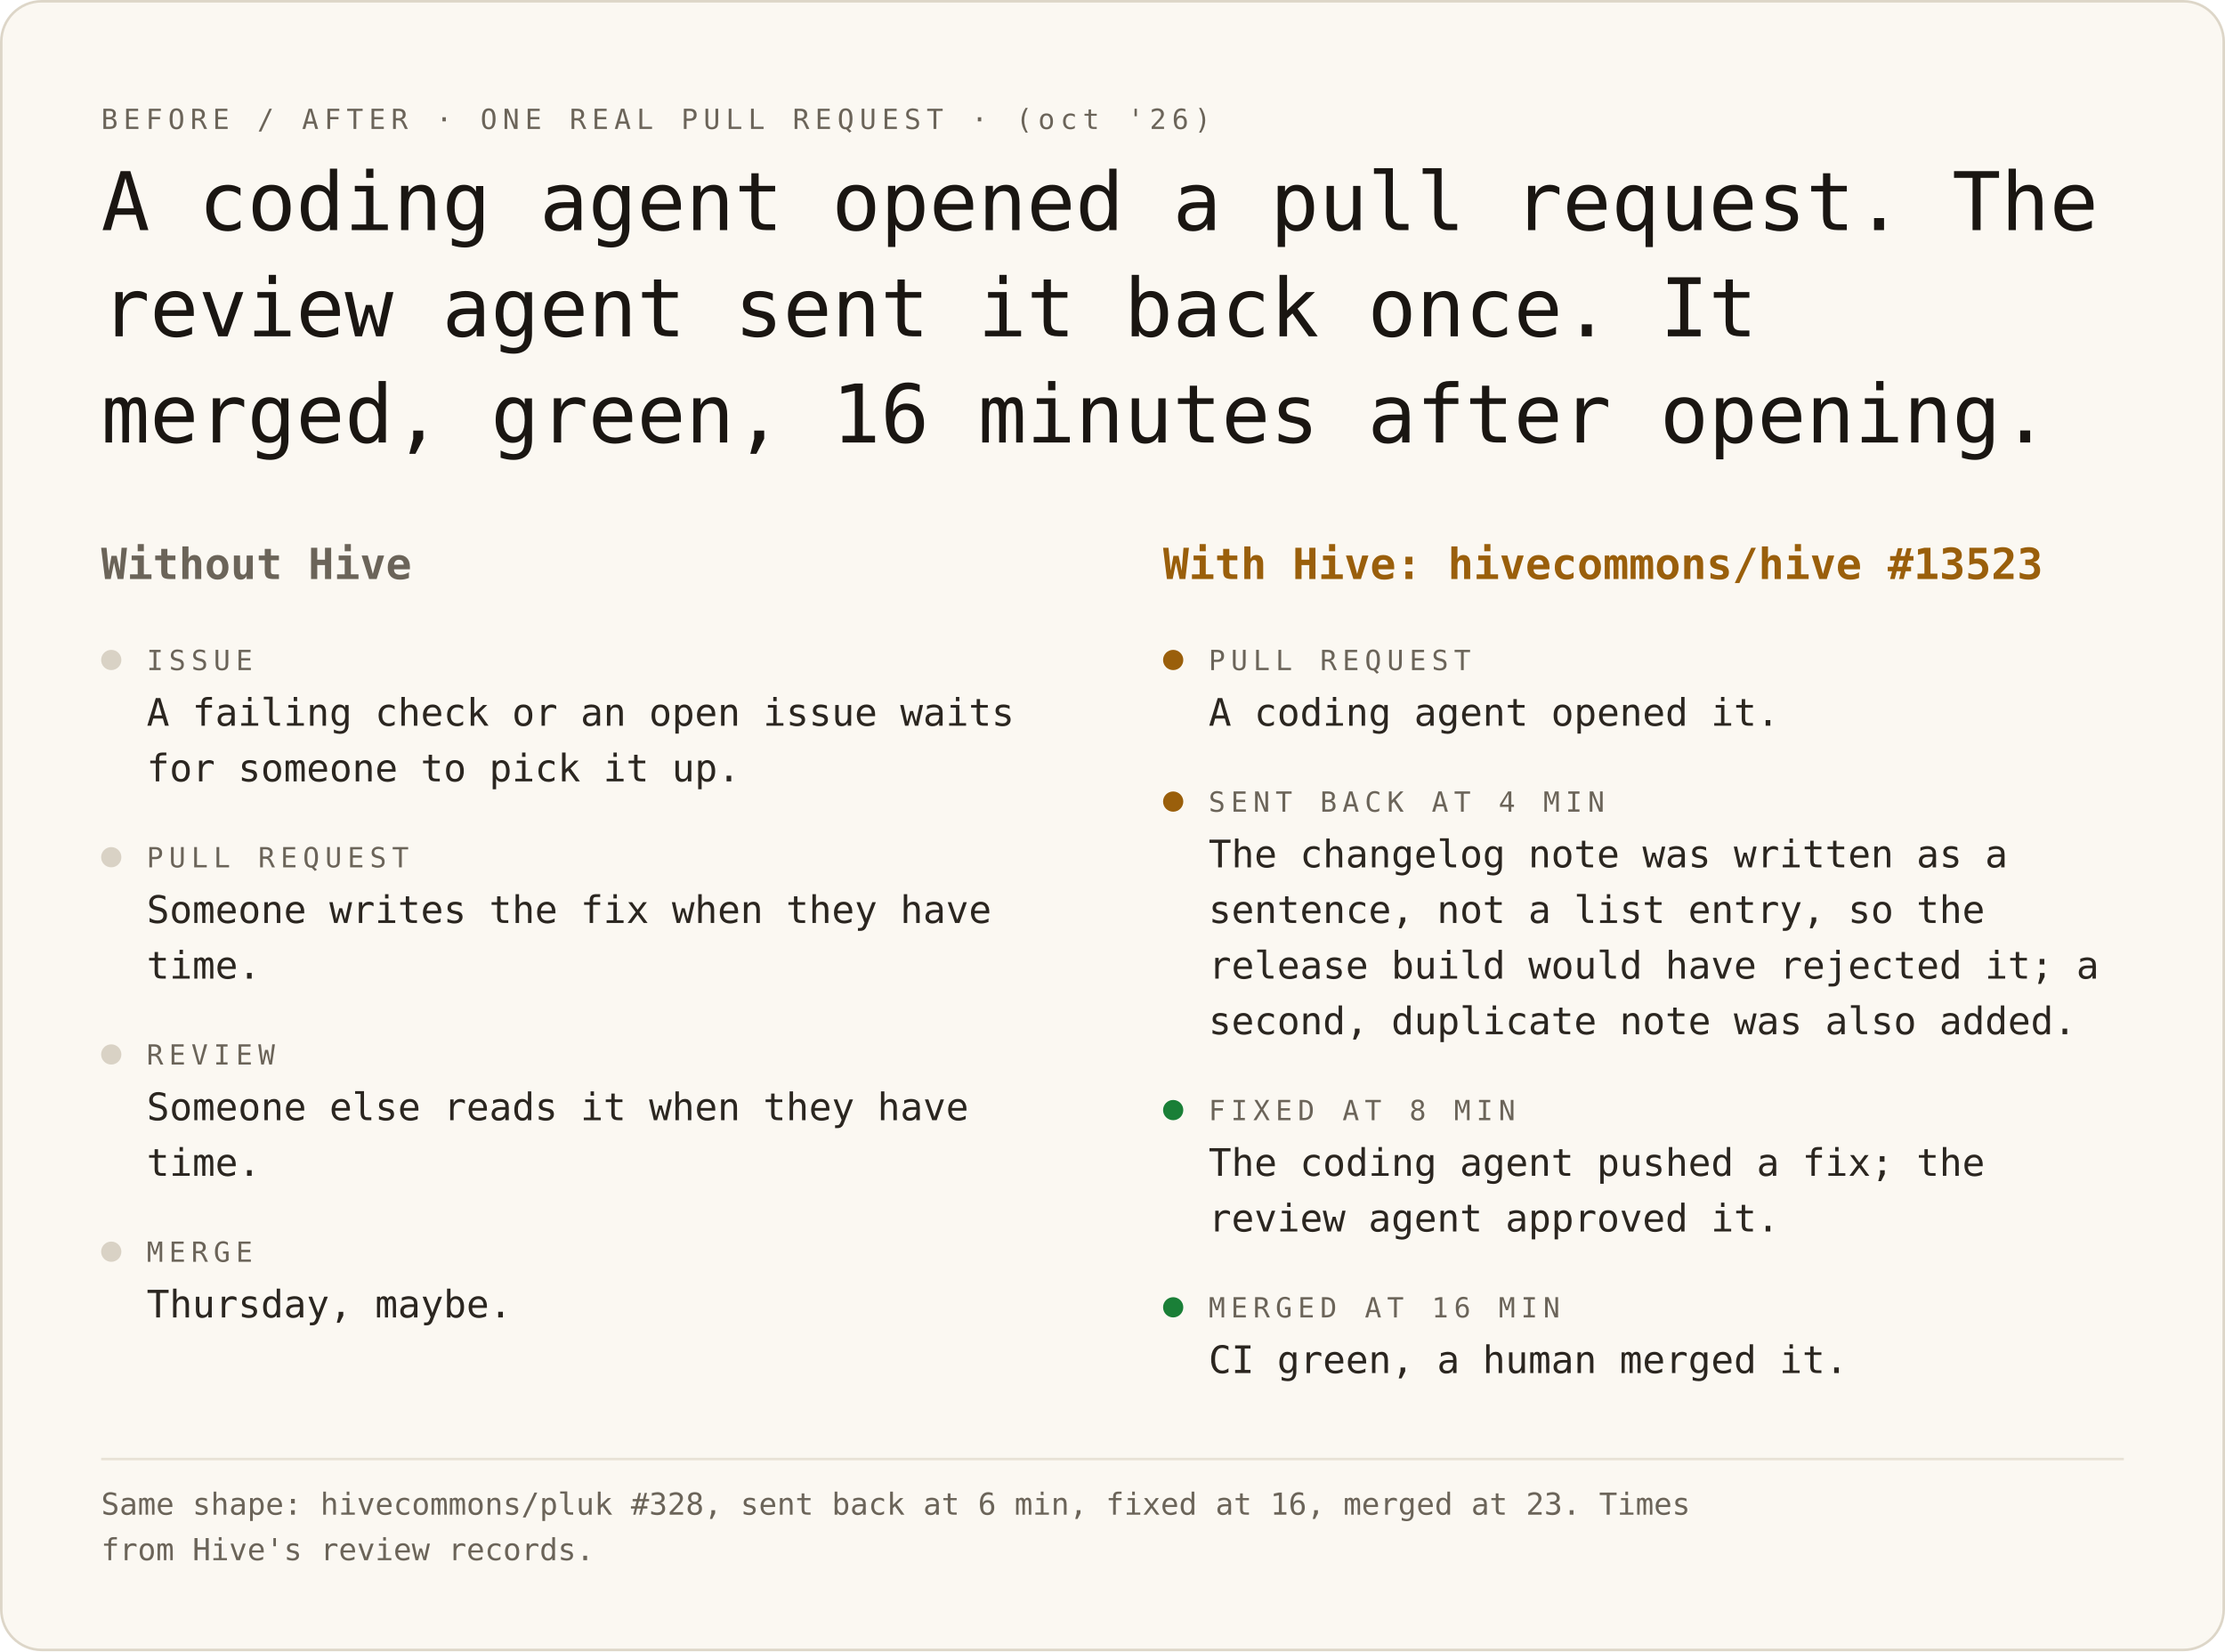
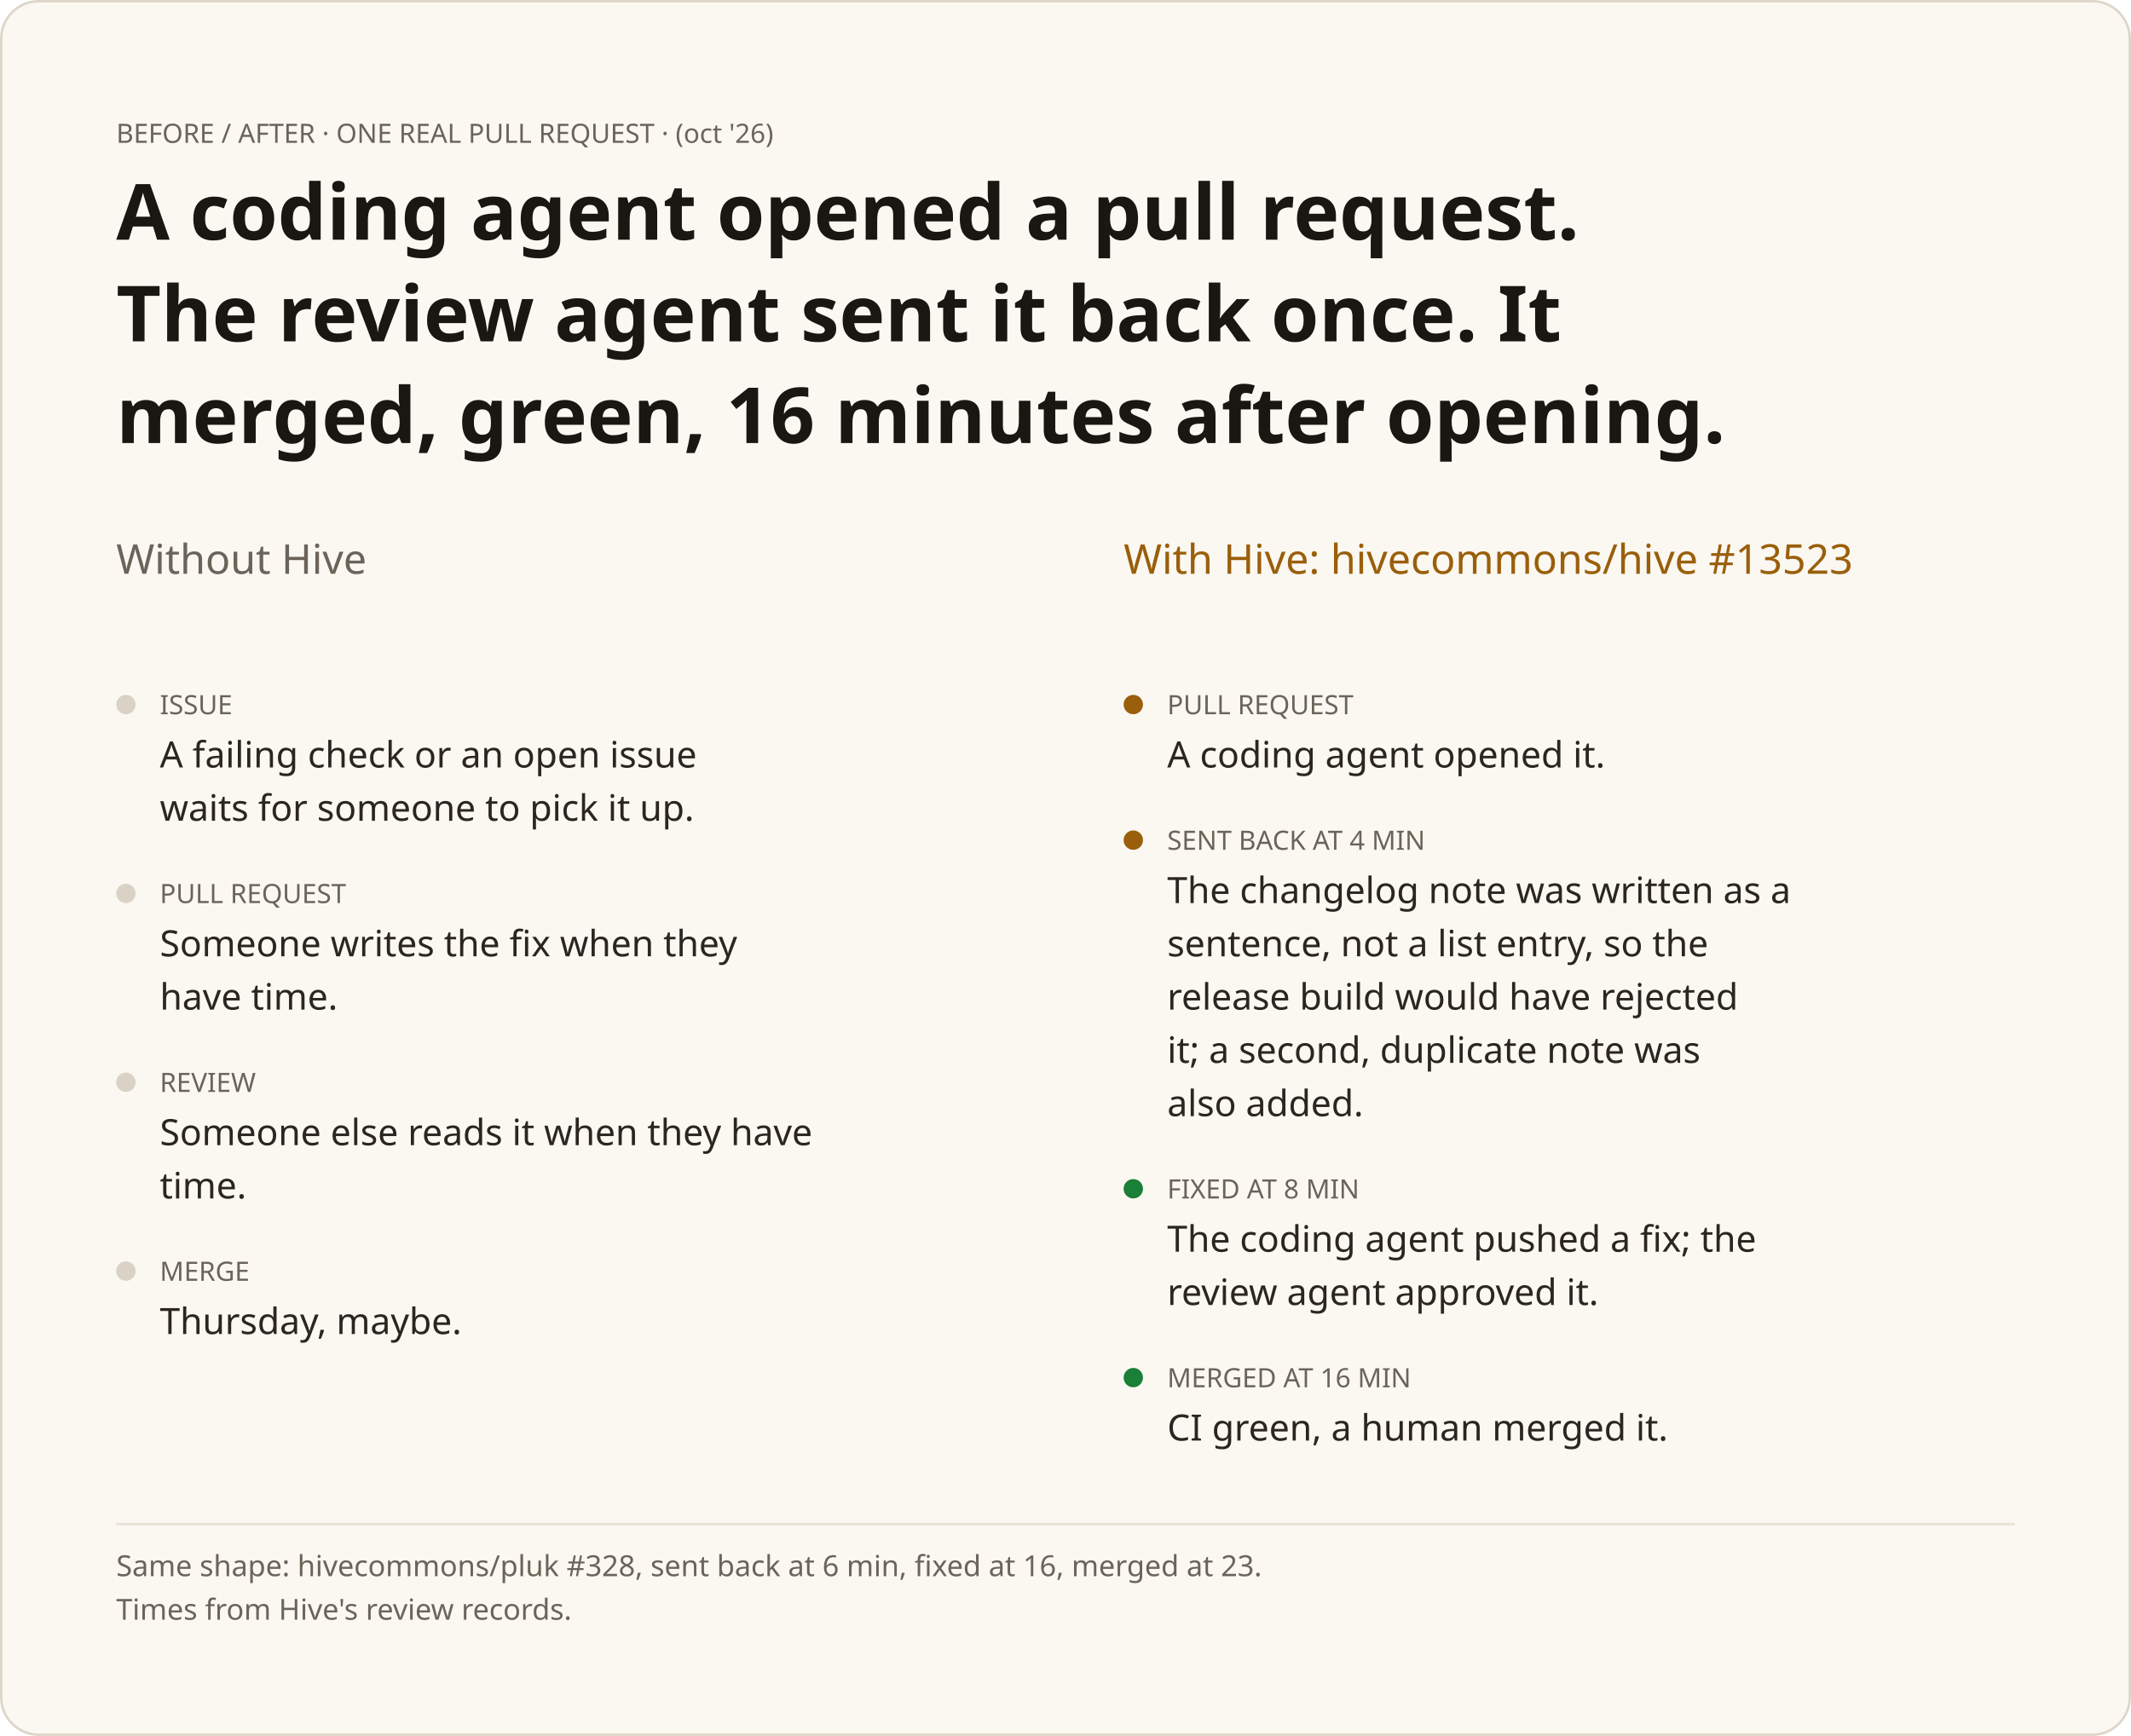
- <svg xmlns="http://www.w3.org/2000/svg" width="1760" height="1306" viewBox="0 0 880 653" role="img" aria-label="Before and after: hivecommons/hive #13523 was sent back once and merged 16 minutes after opening" font-family="'IBM Plex Mono', 'JetBrains Mono', ui-monospace, SFMono-Regular, Menlo, Consolas, monospace">
-   <defs>
-     <linearGradient id="amber" x1="0" y1="0" x2="1" y2="0">
-       <stop offset="0" stop-color="#9a5f0b" />
-       <stop offset="1" stop-color="#b8741a" />
-     </linearGradient>
-     <filter id="glow" x="-20%" y="-40%" width="140%" height="180%">
-       <feGaussianBlur stdDeviation="5" />
-     </filter>
-   </defs>
-   <rect x="0.5" y="0.5" width="879" height="652" rx="16" fill="#fbf8f2" stroke="#ddd6c8" />
-   <text x="40" y="51" fill="#6b6459" font-size="11" font-weight="500" letter-spacing="2.2">BEFORE / AFTER · ONE REAL PULL REQUEST · (oct '26)</text>
-   <text x="40" y="91" fill="#1a1612" font-size="32">A coding agent opened a pull request. The</text>
-   <text x="40" y="133" fill="#1a1612" font-size="32">review agent sent it back once. It</text>
-   <text x="40" y="175" fill="#1a1612" font-size="32">merged, green, 16 minutes after opening.</text>
-   <text x="40" y="229" fill="#6b6459" font-size="17" font-weight="700">Without Hive</text>
-   <circle cx="44" cy="261" r="4" fill="#d9d2c5" />
-   <text x="58" y="265" fill="#6b6459" font-size="11" font-weight="500" letter-spacing="2.2">ISSUE</text>
-   <text x="58" y="287" fill="#2b2620" font-size="15">A failing check or an open issue waits</text>
-   <text x="58" y="309" fill="#2b2620" font-size="15">for someone to pick it up.</text>
-   <circle cx="44" cy="339" r="4" fill="#d9d2c5" />
-   <text x="58" y="343" fill="#6b6459" font-size="11" font-weight="500" letter-spacing="2.2">PULL REQUEST</text>
-   <text x="58" y="365" fill="#2b2620" font-size="15">Someone writes the fix when they have</text>
-   <text x="58" y="387" fill="#2b2620" font-size="15">time.</text>
-   <circle cx="44" cy="417" r="4" fill="#d9d2c5" />
-   <text x="58" y="421" fill="#6b6459" font-size="11" font-weight="500" letter-spacing="2.2">REVIEW</text>
-   <text x="58" y="443" fill="#2b2620" font-size="15">Someone else reads it when they have</text>
-   <text x="58" y="465" fill="#2b2620" font-size="15">time.</text>
-   <circle cx="44" cy="495" r="4" fill="#d9d2c5" />
-   <text x="58" y="499" fill="#6b6459" font-size="11" font-weight="500" letter-spacing="2.2">MERGE</text>
-   <text x="58" y="521" fill="#2b2620" font-size="15">Thursday, maybe.</text>
-   <text x="460" y="229" fill="#9a5f0b" font-size="17" font-weight="700">With Hive: hivecommons/hive #13523</text>
-   <circle cx="464" cy="261" r="4" fill="#9a5f0b" />
-   <text x="478" y="265" fill="#6b6459" font-size="11" font-weight="500" letter-spacing="2.2">PULL REQUEST</text>
-   <text x="478" y="287" fill="#2b2620" font-size="15">A coding agent opened it.</text>
-   <circle cx="464" cy="317" r="4" fill="#9a5f0b" />
-   <text x="478" y="321" fill="#6b6459" font-size="11" font-weight="500" letter-spacing="2.2">SENT BACK AT 4 MIN</text>
-   <text x="478" y="343" fill="#2b2620" font-size="15">The changelog note was written as a</text>
-   <text x="478" y="365" fill="#2b2620" font-size="15">sentence, not a list entry, so the</text>
-   <text x="478" y="387" fill="#2b2620" font-size="15">release build would have rejected it; a</text>
-   <text x="478" y="409" fill="#2b2620" font-size="15">second, duplicate note was also added.</text>
-   <circle cx="464" cy="439" r="4" fill="#1a7f37" />
-   <text x="478" y="443" fill="#6b6459" font-size="11" font-weight="500" letter-spacing="2.2">FIXED AT 8 MIN</text>
-   <text x="478" y="465" fill="#2b2620" font-size="15">The coding agent pushed a fix; the</text>
-   <text x="478" y="487" fill="#2b2620" font-size="15">review agent approved it.</text>
-   <circle cx="464" cy="517" r="4" fill="#1a7f37" />
-   <text x="478" y="521" fill="#6b6459" font-size="11" font-weight="500" letter-spacing="2.2">MERGED AT 16 MIN</text>
-   <text x="478" y="543" fill="#2b2620" font-size="15">CI green, a human merged it.</text>
-   <a href="https://github.com/hivecommons/hive/pull/13523">
-     <rect x="460" y="209" width="380" height="368" fill="transparent" />
-   </a>
-   <line x1="40" y1="577" x2="840" y2="577" stroke="#e8e2d6" />
-   <text x="40" y="599" fill="#6b6459" font-size="12">Same shape: hivecommons/pluk #328, sent back at 6 min, fixed at 16, merged at 23. Times</text>
-   <text x="40" y="617" fill="#6b6459" font-size="12">from Hive's review records.</text>
+ <svg xmlns="http://www.w3.org/2000/svg" width="1760" height="1434" viewBox="0 0 880 717" role="img" aria-label="Before and after: hivecommons/hive #13523 was sent back once and merged 16 minutes after opening" font-family="IBM Plex Mono">
+   <rect x="0" y="0" width="880" height="717" rx="16" fill="#ddd6c8" />
+   <rect x="1" y="1" width="878" height="715" rx="15" fill="#fbf8f2" />
+   <text x="48" y="59" fill="#6b6459" font-size="11">BEFORE / AFTER · ONE REAL PULL REQUEST · (oct '26)</text>
+   <text x="48" y="99" fill="#1a1612" font-size="32" font-weight="700">A coding agent opened a pull request.</text>
+   <text x="48" y="141" fill="#1a1612" font-size="32" font-weight="700">The review agent sent it back once. It</text>
+   <text x="48" y="183" fill="#1a1612" font-size="32" font-weight="700">merged, green, 16 minutes after opening.</text>
+   <text x="48" y="237" fill="#6b6459" font-size="17">Without Hive</text>
+   <rect x="48" y="287" width="8" height="8" rx="4" fill="#d9d2c5" />
+   <text x="66" y="295" fill="#6b6459" font-size="11">ISSUE</text>
+   <text x="66" y="317" fill="#2b2620" font-size="15">A failing check or an open issue</text>
+   <text x="66" y="339" fill="#2b2620" font-size="15">waits for someone to pick it up.</text>
+   <rect x="48" y="365" width="8" height="8" rx="4" fill="#d9d2c5" />
+   <text x="66" y="373" fill="#6b6459" font-size="11">PULL REQUEST</text>
+   <text x="66" y="395" fill="#2b2620" font-size="15">Someone writes the fix when they</text>
+   <text x="66" y="417" fill="#2b2620" font-size="15">have time.</text>
+   <rect x="48" y="443" width="8" height="8" rx="4" fill="#d9d2c5" />
+   <text x="66" y="451" fill="#6b6459" font-size="11">REVIEW</text>
+   <text x="66" y="473" fill="#2b2620" font-size="15">Someone else reads it when they have</text>
+   <text x="66" y="495" fill="#2b2620" font-size="15">time.</text>
+   <rect x="48" y="521" width="8" height="8" rx="4" fill="#d9d2c5" />
+   <text x="66" y="529" fill="#6b6459" font-size="11">MERGE</text>
+   <text x="66" y="551" fill="#2b2620" font-size="15">Thursday, maybe.</text>
+   <text x="464" y="237" fill="#9a5f0b" font-size="17">With Hive: hivecommons/hive #13523</text>
+   <rect x="464" y="287" width="8" height="8" rx="4" fill="#9a5f0b" />
+   <text x="482" y="295" fill="#6b6459" font-size="11">PULL REQUEST</text>
+   <text x="482" y="317" fill="#2b2620" font-size="15">A coding agent opened it.</text>
+   <rect x="464" y="343" width="8" height="8" rx="4" fill="#9a5f0b" />
+   <text x="482" y="351" fill="#6b6459" font-size="11">SENT BACK AT 4 MIN</text>
+   <text x="482" y="373" fill="#2b2620" font-size="15">The changelog note was written as a</text>
+   <text x="482" y="395" fill="#2b2620" font-size="15">sentence, not a list entry, so the</text>
+   <text x="482" y="417" fill="#2b2620" font-size="15">release build would have rejected</text>
+   <text x="482" y="439" fill="#2b2620" font-size="15">it; a second, duplicate note was</text>
+   <text x="482" y="461" fill="#2b2620" font-size="15">also added.</text>
+   <rect x="464" y="487" width="8" height="8" rx="4" fill="#1a7f37" />
+   <text x="482" y="495" fill="#6b6459" font-size="11">FIXED AT 8 MIN</text>
+   <text x="482" y="517" fill="#2b2620" font-size="15">The coding agent pushed a fix; the</text>
+   <text x="482" y="539" fill="#2b2620" font-size="15">review agent approved it.</text>
+   <rect x="464" y="565" width="8" height="8" rx="4" fill="#1a7f37" />
+   <text x="482" y="573" fill="#6b6459" font-size="11">MERGED AT 16 MIN</text>
+   <text x="482" y="595" fill="#2b2620" font-size="15">CI green, a human merged it.</text>
+   <rect x="48" y="629" width="784" height="1" rx="0" fill="#e8e2d6" />
+   <text x="48" y="651" fill="#6b6459" font-size="12">Same shape: hivecommons/pluk #328, sent back at 6 min, fixed at 16, merged at 23.</text>
+   <text x="48" y="669" fill="#6b6459" font-size="12">Times from Hive's review records.</text>
</svg>
